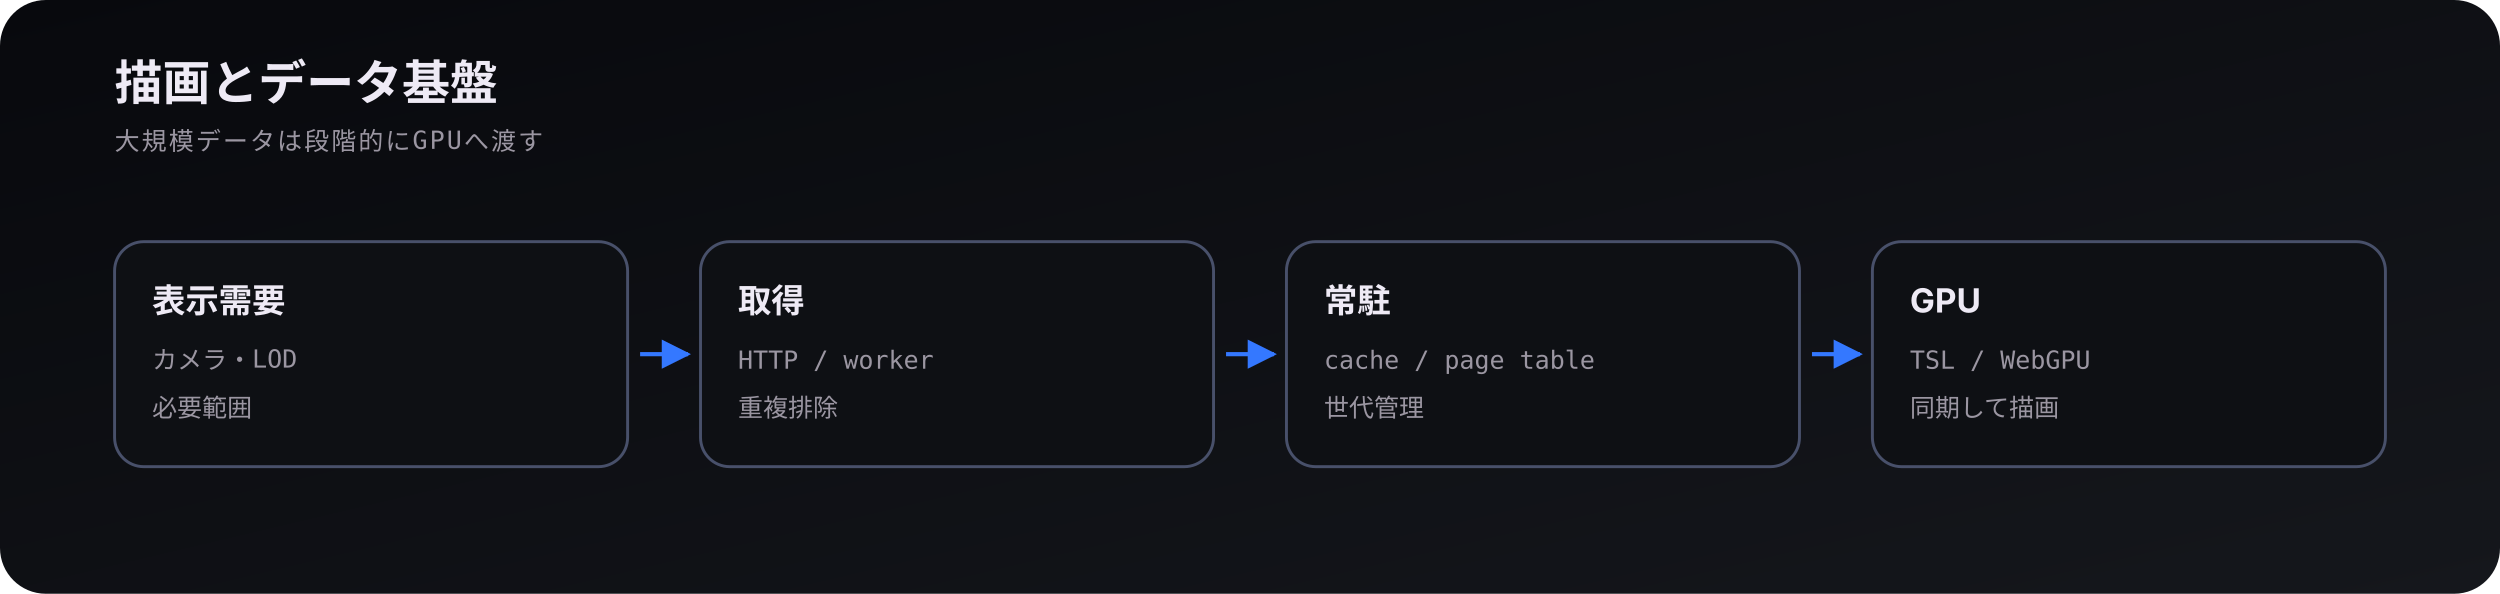
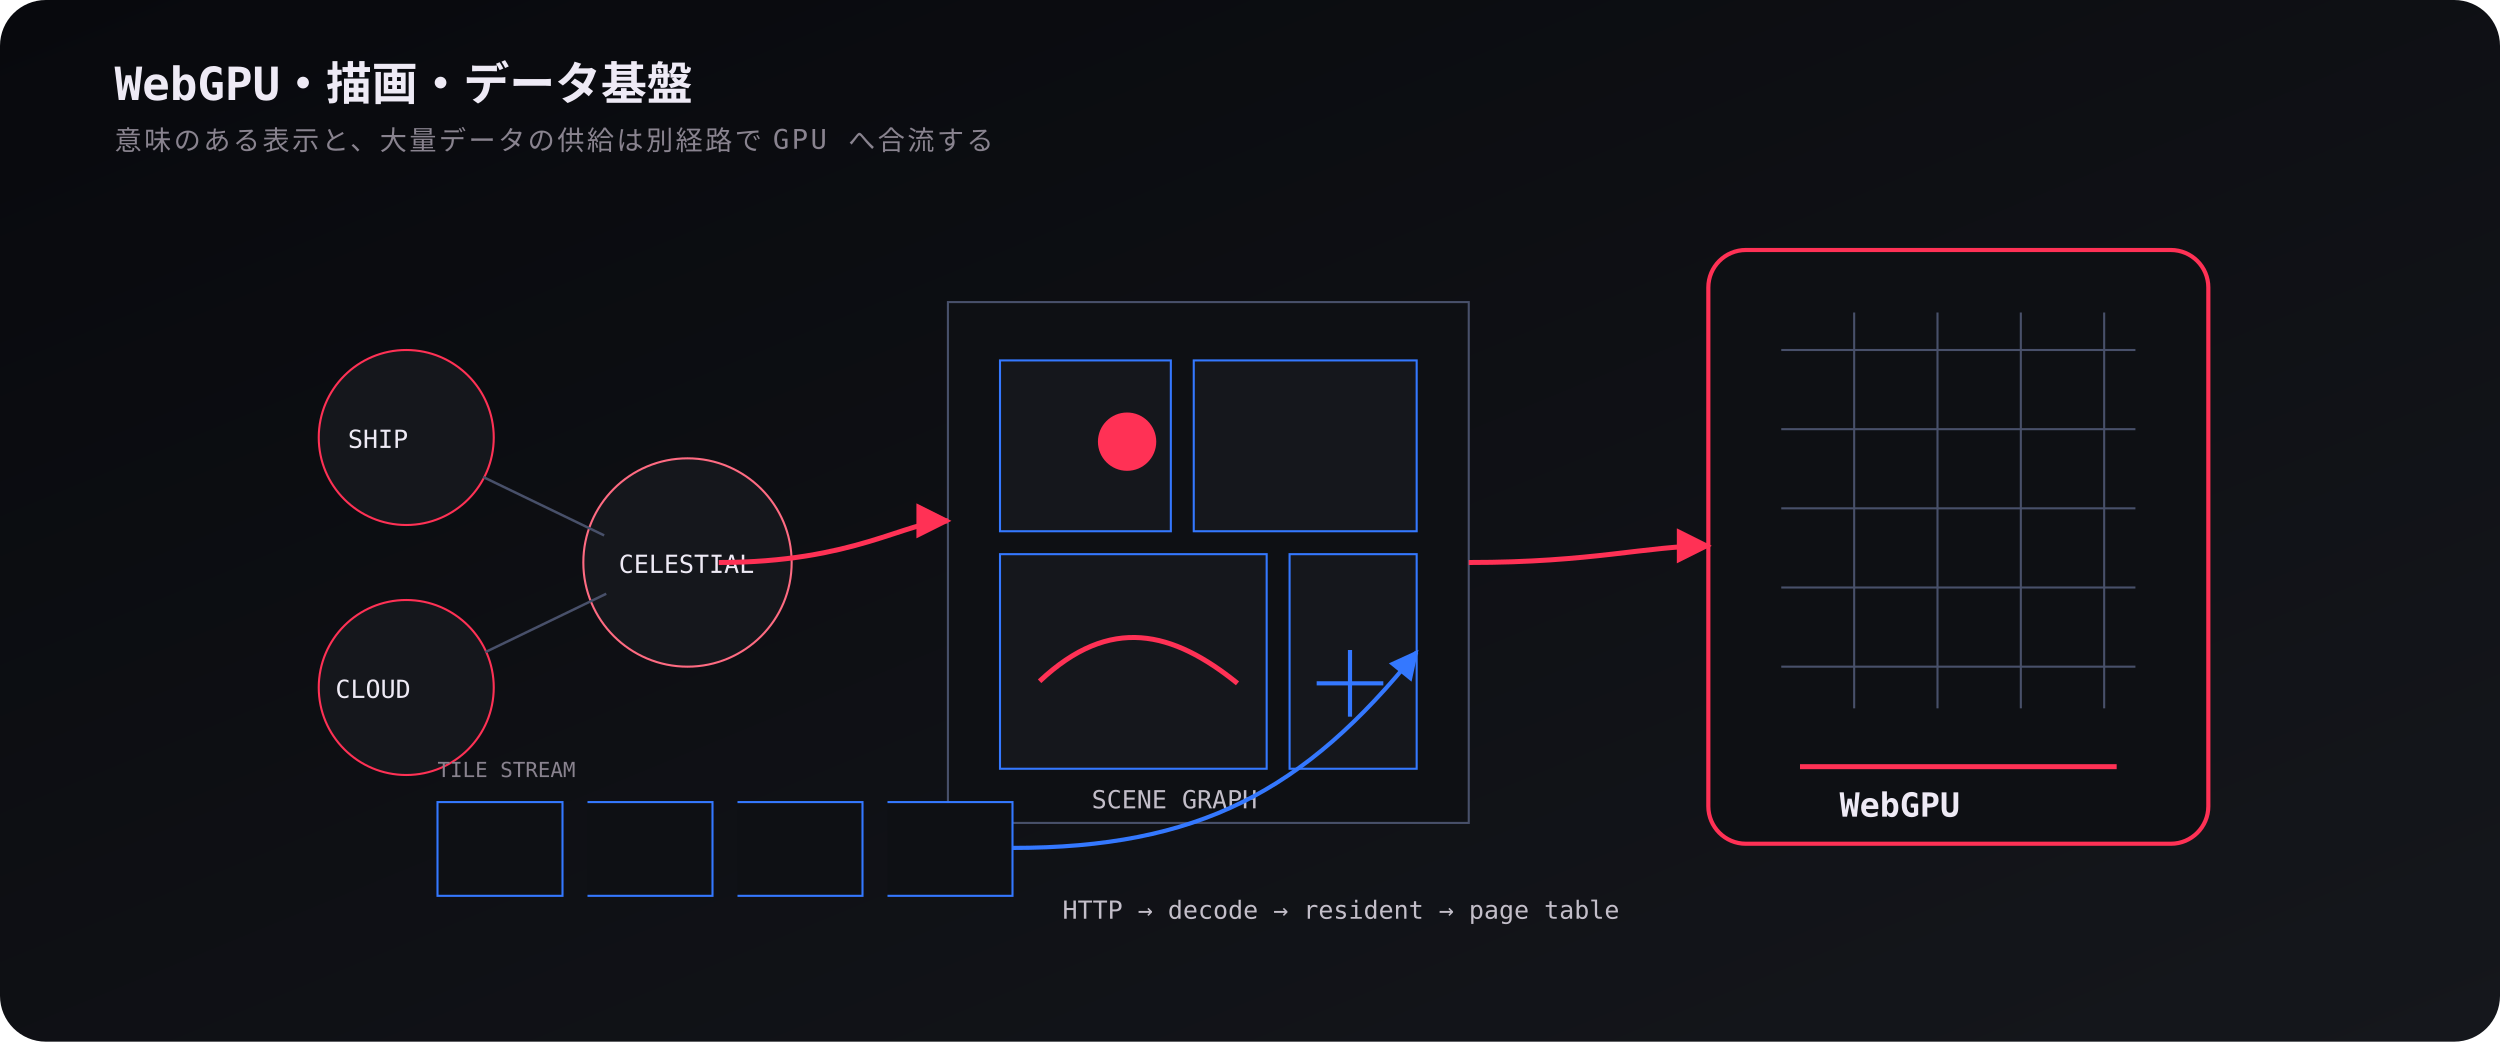
- <svg xmlns="http://www.w3.org/2000/svg" width="1200" height="285" viewBox="0 0 1200 285" role="img">
+ <svg xmlns="http://www.w3.org/2000/svg" width="1200" height="500" viewBox="0 0 1200 500" role="img">
  <defs>
    <style>
- .s{font-family:system-ui,-apple-system,"Hiragino Sans","Yu Gothic",sans-serif}.m{font-family:ui-monospace,SFMono-Regular,Menlo,Consolas,"Yu Gothic",monospace}
- .t{fill:#eeeaf5}.d{fill:#9b96a2}.a{fill:#ff3155}.b{fill:#3478ff}.box{fill:#0e1014;stroke:#48506a;stroke-width:1.4}.soft{fill:#15171c}
- .h{font-size:23px;font-weight:700}.k{font-size:12px;letter-spacing:1px}.v{font-size:16px;font-weight:650}.sm{font-size:12px}
- .line{fill:none;stroke:#89838f;stroke-width:1.6}.acc{fill:none;stroke:#ff3155;stroke-width:2}.sig{fill:none;stroke:#3478ff;stroke-width:2}
+ .m{font-family:ui-monospace,SFMono-Regular,Menlo,Consolas,"Yu Gothic",monospace}.s{font-family:system-ui,-apple-system,"Hiragino Sans","Yu Gothic",sans-serif}
+ .t{fill:#eeeaf5}.b{fill:#c3bec9}.d{fill:#89838f}.a{fill:#ff3155}.an{fill:#ff6b82}.sig{fill:#3478ff}
+ .stroke{fill:none;stroke:#89838f;stroke-width:1.6}.soft{fill:none;stroke:#48506a;stroke-width:1.2}.accent{fill:none;stroke:#ff3155;stroke-width:2.4}.blue{fill:none;stroke:#3478ff;stroke-width:2}.dash{stroke-dasharray:8 8}
+ .h{font-size:22px;font-weight:700}.k{font-size:13px;letter-spacing:1.2px}.v{font-size:16px;font-weight:650}.sm{font-size:12px}.xs{font-size:10px}
</style>
    <linearGradient id="bg" x1="0" y1="0" x2="1" y2="1">
      <stop stop-color="#08090d" />
      <stop offset="1" stop-color="#15171c" />
    </linearGradient>
-     <marker id="r" viewBox="0 0 10 10" refX="9" refY="5" markerWidth="7" markerHeight="7" orient="auto">
+     <radialGradient id="earth" cx=".35" cy=".28" r=".8">
+       <stop stop-color="#d6d6d0" />
+       <stop offset=".55" stop-color="#48506a" />
+       <stop offset="1" stop-color="#161a20" />
+     </radialGradient>
+     <radialGradient id="sun" cx=".35" cy=".35" r=".8">
+       <stop stop-color="#fff1f4" />
+       <stop offset=".28" stop-color="#ff6b82" />
+       <stop offset="1" stop-color="#ff3155" />
+     </radialGradient>
+     <filter id="glow">
+       <feGaussianBlur stdDeviation="5" result="b" />
+       <feMerge>
+         <feMergeNode in="b" />
+         <feMergeNode in="SourceGraphic" />
+       </feMerge>
+     </filter>
+     <marker id="ra" viewBox="0 0 10 10" refX="9" refY="5" markerWidth="7" markerHeight="7" orient="auto">
      <path d="M0 0L10 5 0 10Z" fill="#ff3155" />
    </marker>
-     <marker id="u" viewBox="0 0 10 10" refX="9" refY="5" markerWidth="7" markerHeight="7" orient="auto">
+     <marker id="ba" viewBox="0 0 10 10" refX="9" refY="5" markerWidth="7" markerHeight="7" orient="auto">
      <path d="M0 0L10 5 0 10Z" fill="#3478ff" />
    </marker>
  </defs>
-   <rect width="1200" height="285" rx="22" fill="url(#bg)" />
-   <text x="55" y="48" class="m t h">描画とデータ基盤</text>
-   <text x="55" y="72" class="m d k">大規模データは段階的にGPUへ渡す</text>
-   <rect x="55" y="116" width="246.25" height="108" rx="14" class="box" />
-   <text x="73" y="150" class="s t v">表示需要</text>
-   <text x="73" y="177" class="m d sm">カメラ・LOD</text>
-   <text x="73" y="200" class="m d sm">必要範囲</text>
-   <rect x="336.25" y="116" width="246.25" height="108" rx="14" class="box" />
-   <text x="354.25" y="150" class="s t v">取得</text>
-   <text x="354.25" y="177" class="m d sm">HTTP / worker</text>
-   <text x="354.25" y="200" class="m d sm">重複排除</text>
-   <rect x="617.5" y="116" width="246.25" height="108" rx="14" class="box" />
-   <text x="635.5" y="150" class="s t v">常駐</text>
-   <text x="635.5" y="177" class="m d sm">cache / page table</text>
-   <text x="635.5" y="200" class="m d sm">世代管理</text>
-   <rect x="898.75" y="116" width="246.25" height="108" rx="14" class="box" />
-   <text x="916.75" y="150" class="s t v">GPU</text>
-   <text x="916.75" y="177" class="m d sm">TSL / WebGPU</text>
-   <text x="916.75" y="200" class="m d sm">同期して描画</text>
-   <path d="M307.25 170H330.25" class="sig" marker-end="url(#u)" />
-   <path d="M588.5 170H611.5" class="sig" marker-end="url(#u)" />
-   <path d="M869.75 170H892.75" class="sig" marker-end="url(#u)" />
+   <rect width="1200" height="500" rx="22" fill="url(#bg)" />
+   <text x="55" y="48" class="m t h">WebGPU・描画・データ基盤</text>
+   <text x="55" y="72" class="m d k">意味のある表示と、大量データの供給は別経路で GPU へ合流する</text>
+   <g transform="translate(110 145)">
+     <circle cx="85" cy="65" r="42" fill="#15171c" stroke="#ff3155" />
+     <text x="57" y="70" class="m t sm">SHIP</text>
+     <circle cx="85" cy="185" r="42" fill="#15171c" stroke="#ff3155" />
+     <text x="51" y="190" class="m t sm">CLOUD</text>
+     <circle cx="220" cy="125" r="50" fill="#15171c" stroke="#ff6b82" />
+     <text x="187" y="130" class="m t sm">CELESTIAL</text>
+     <path d="M122 84L180 112M123 168L181 140" class="soft" />
+   </g>
+   <g transform="translate(455 145)">
+     <path d="M0 0h250v250H0z" fill="#0e1014" stroke="#48506a" rx="16" />
+     <path d="M25 28h82v82H25zM118 28h107v82H118zM25 121h128v103H25zM164 121h61v103H164z" fill="#15171c" stroke="#3478ff" />
+     <circle cx="86" cy="67" r="14" fill="#ff3155" />
+     <path d="M44 182C78 150 108 158 139 183" class="accent" />
+     <path d="M177 183h32M193 167v32" class="blue" />
+     <text x="69" y="243" class="m b sm">SCENE GRAPH</text>
+   </g>
+   <g transform="translate(820 120)">
+     <rect x="0" y="0" width="240" height="285" rx="18" fill="#0e1014" stroke="#ff3155" stroke-width="2" />
+     <g stroke="#48506a">
+       <path d="M35 48H205M35 86H205M35 124H205M35 162H205M35 200H205M70 30V220M110 30V220M150 30V220M190 30V220" />
+     </g>
+     <path d="M44 248H196" class="accent" />
+     <text x="63" y="272" class="m t v">WebGPU</text>
+   </g>
+   <g transform="translate(210 385)">
+     <path d="M0 0h60v45H0zM72 0h60v45H72M144 0h60v45H144M216 0h60v45H216" fill="#0e1014" stroke="#3478ff" />
+     <text x="0" y="-12" class="m d xs">TILE STREAM</text>
+     <path d="M276 22C365 22 416-5 470-72" class="blue" marker-end="url(#ba)" />
+     <text x="300" y="56" class="m b sm">HTTP → decode → resident → page table</text>
+   </g>
+   <path d="M345 270C410 270 435 250 455 250" class="accent" marker-end="url(#ra)" />
+   <path d="M705 270C765 270 790 262 820 262" class="accent" marker-end="url(#ra)" />
</svg>
